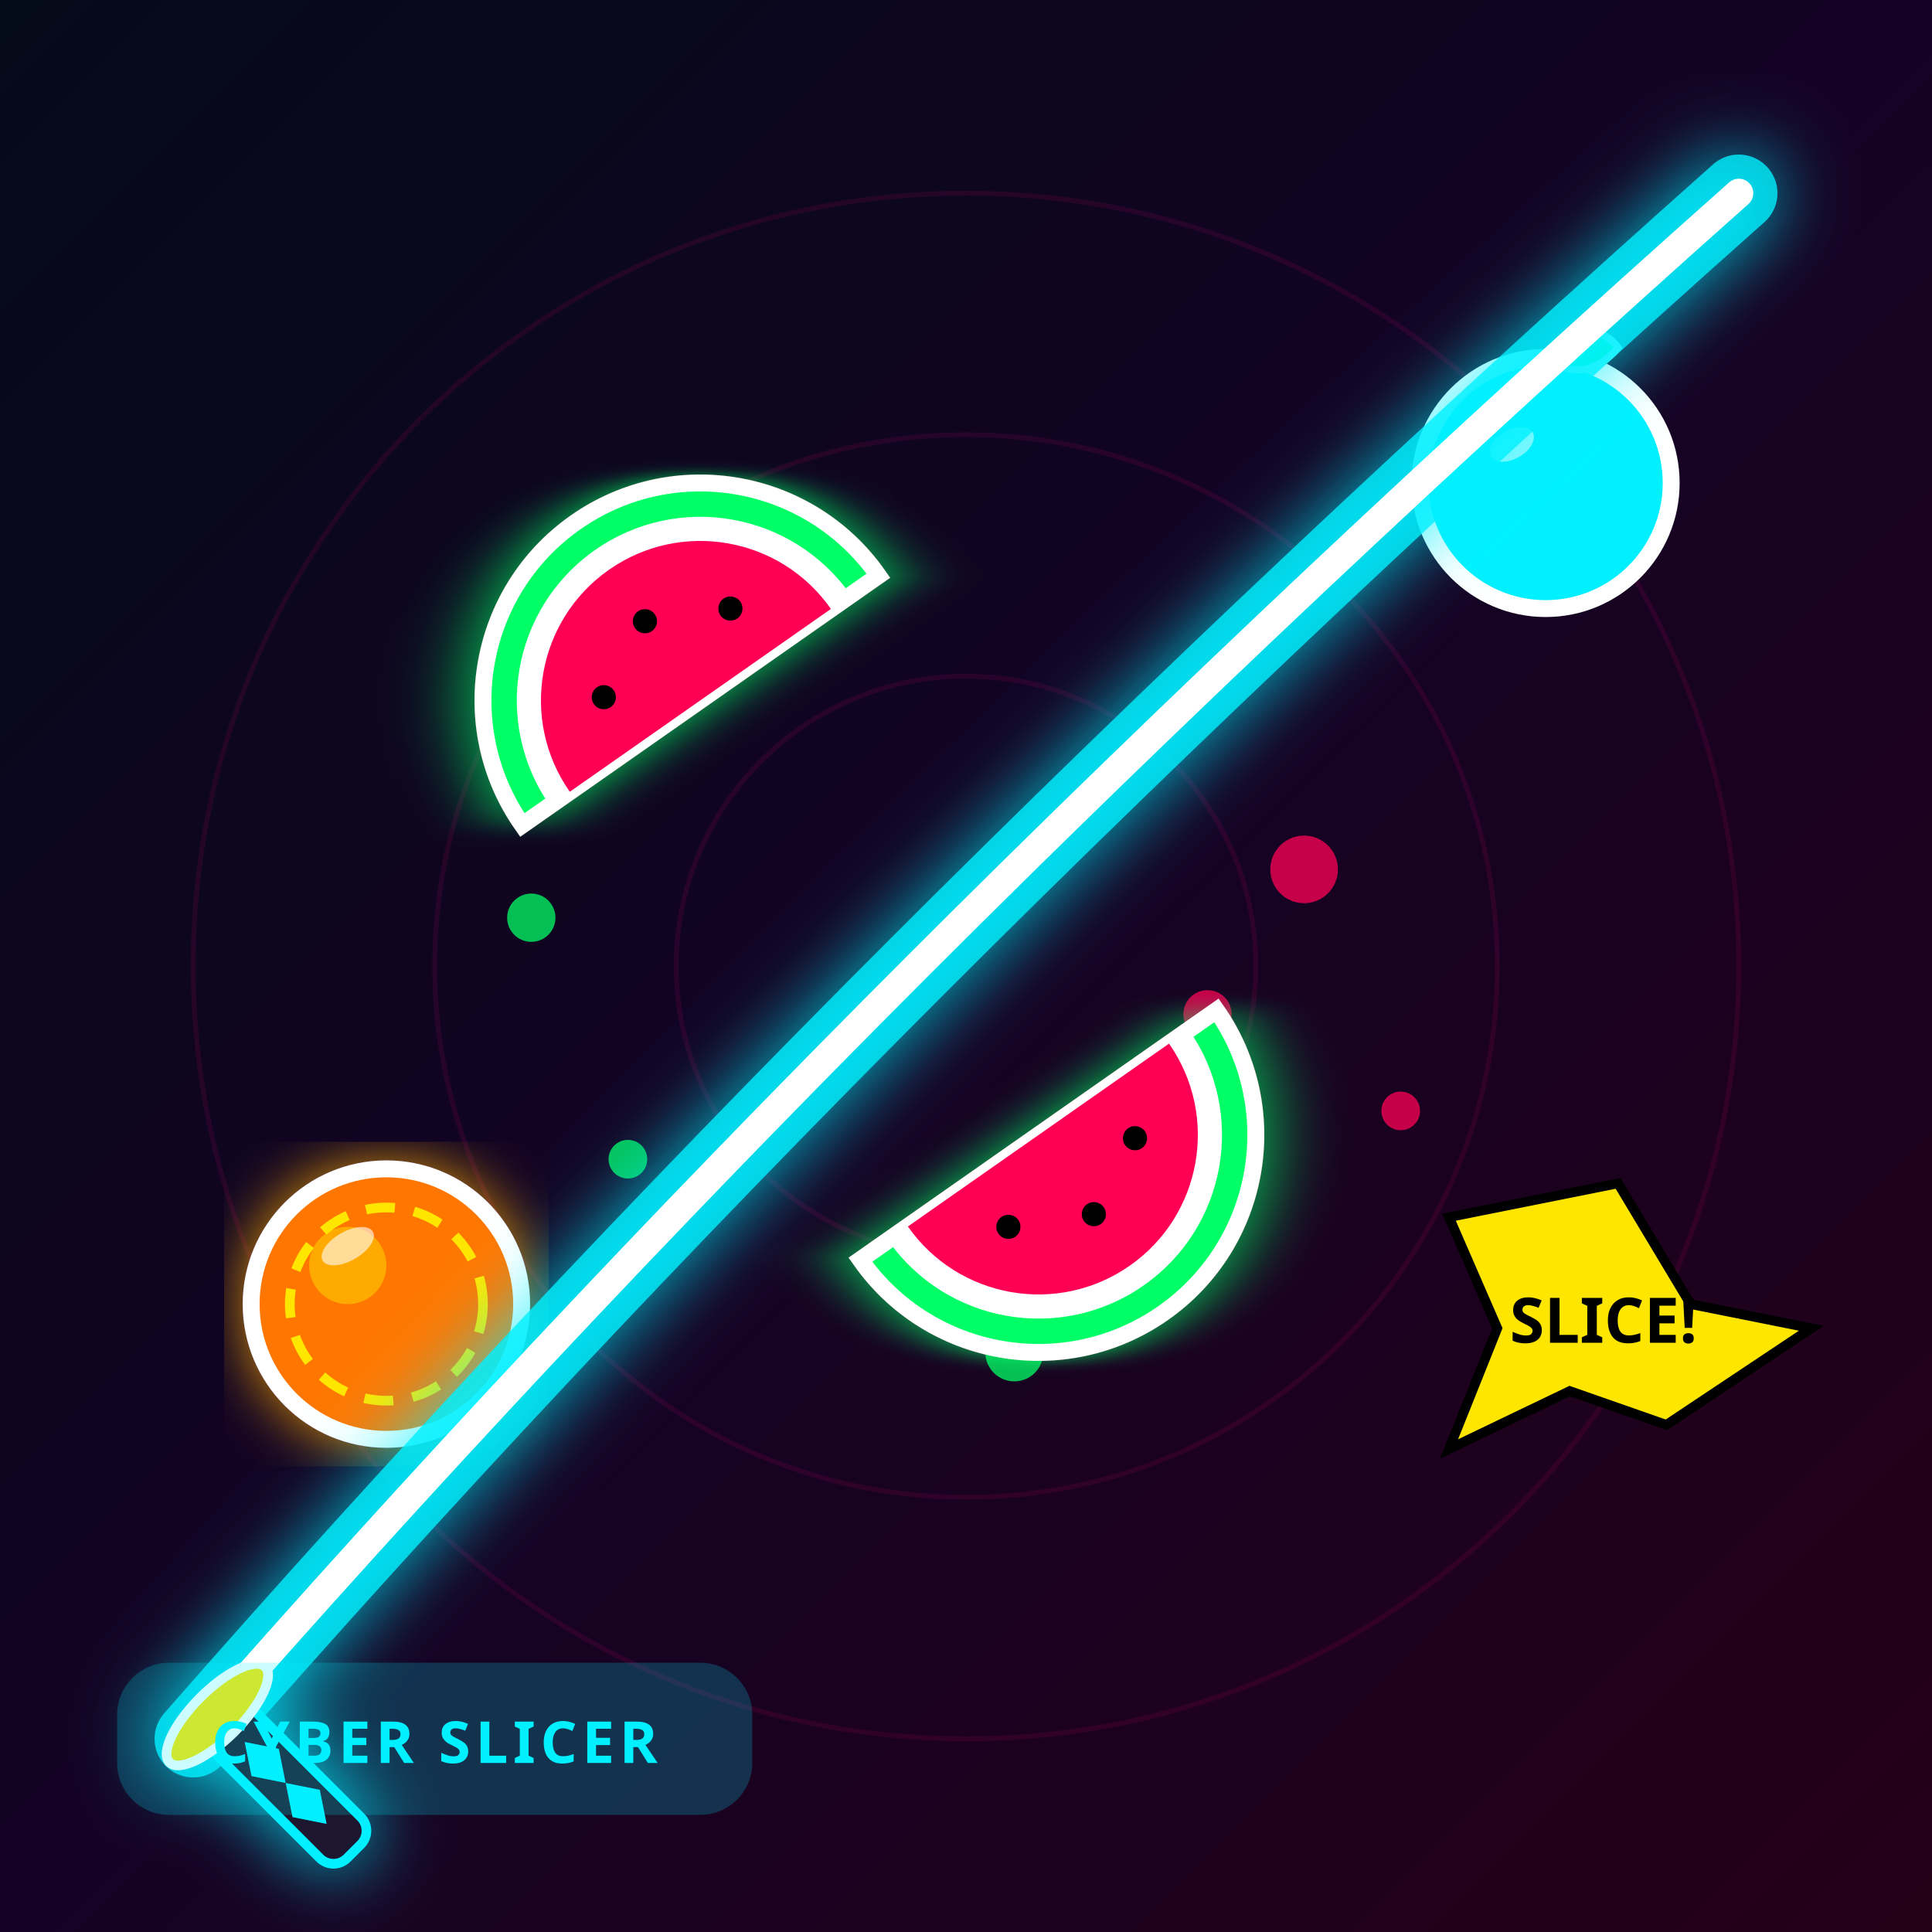
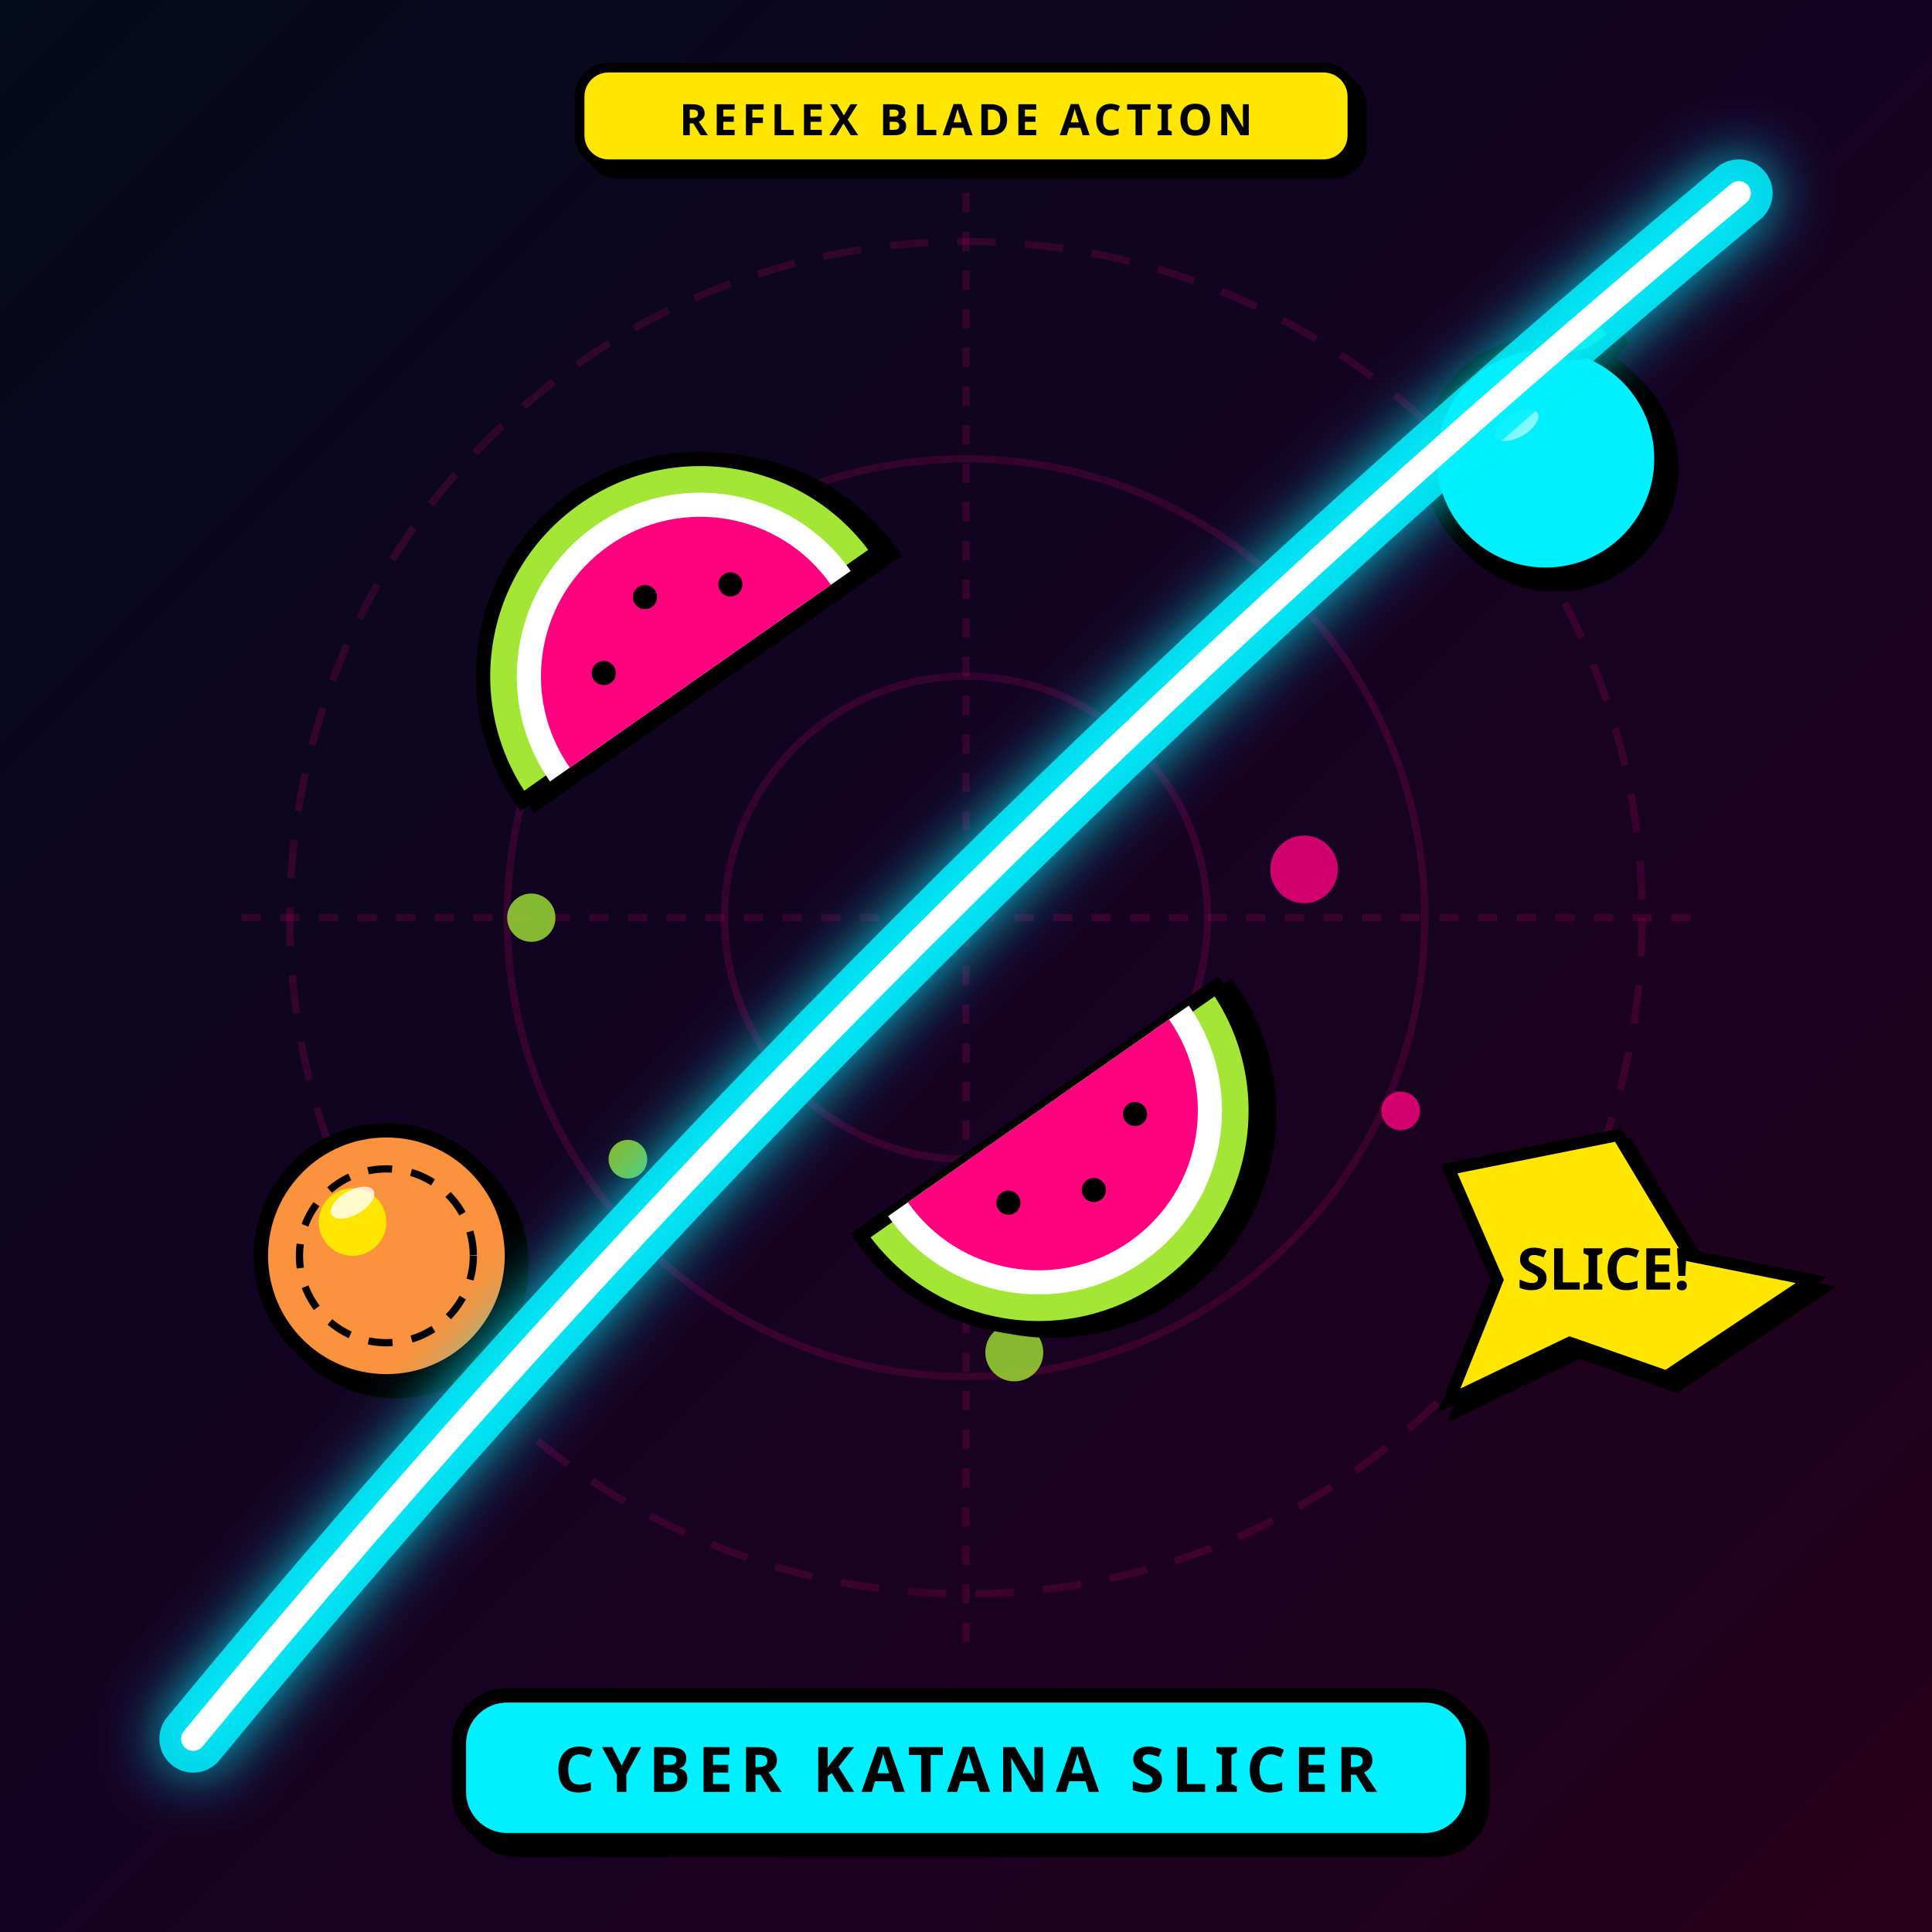
<svg xmlns="http://www.w3.org/2000/svg" viewBox="0 0 400 400" width="100%" height="100%">
  <defs>
-     <linearGradient id="sliceBg" x1="0%" y1="0%" x2="100%" y2="100%">
-       <stop offset="0%" stop-color="#040b19" />
+     <linearGradient id="sliceBgDark" x1="0%" y1="0%" x2="100%" y2="100%">
+       <stop offset="0%" stop-color="#040B19" />
      <stop offset="50%" stop-color="#140224" />
      <stop offset="100%" stop-color="#260017" />
    </linearGradient>
+     <linearGradient id="sliceBgLight" x1="0%" y1="0%" x2="100%" y2="100%">
+       <stop offset="0%" stop-color="#FFFDF0" />
+       <stop offset="50%" stop-color="#FFF8E7" />
+       <stop offset="100%" stop-color="#FFE4E6" />
+     </linearGradient>
    <filter id="bladeGlow">
-       <feDropShadow dx="0" dy="0" stdDeviation="8" flood-color="#00f0ff" flood-opacity="0.95" />
+       <feDropShadow dx="0" dy="0" stdDeviation="6" flood-color="#00F0FF" flood-opacity="0.95" />
    </filter>
-     <filter id="melonGlow">
-       <feDropShadow dx="0" dy="0" stdDeviation="6" flood-color="#00ff66" flood-opacity="0.85" />
+     <filter id="brutalShadow" x="-10%" y="-10%" width="130%" height="130%">
+       <feDropShadow dx="4" dy="4" stdDeviation="0" flood-color="#000000" flood-opacity="1" />
    </filter>
-     <filter id="orangeGlow">
-       <feDropShadow dx="0" dy="0" stdDeviation="6" flood-color="#ffaa00" flood-opacity="0.85" />
+     <filter id="brutalShadowSm" x="-10%" y="-10%" width="130%" height="130%">
+       <feDropShadow dx="2" dy="2" stdDeviation="0" flood-color="#000000" flood-opacity="1" />
    </filter>
  </defs>
-   <rect width="400" height="400" fill="url(#sliceBg)" />
-   <g stroke="#ff007f" stroke-width="1" opacity="0.1">
-     <circle cx="200" cy="200" r="160" fill="none" />
-     <circle cx="200" cy="200" r="110" fill="none" />
-     <circle cx="200" cy="200" r="60" fill="none" />
+   <style>
+     .theme-bg { fill: url(#sliceBgDark); }
+     .theme-grid-line { stroke: #FF007F; stroke-opacity: 0.15; }
+     .theme-badge-rect { fill: #00F0FF; stroke: #000000; }
+     .theme-badge-text { fill: #000000; }
+     .theme-tag-rect { fill: #FFE600; stroke: #000000; }
+     .theme-tag-text { fill: #000000; }
+ 
+     @media (prefers-color-scheme: light) {
+       .theme-bg { fill: url(#sliceBgLight); }
+       .theme-grid-line { stroke: #000000; stroke-opacity: 0.1; }
+       .theme-badge-rect { fill: #00F0FF; stroke: #000000; }
+       .theme-badge-text { fill: #000000; }
+       .theme-tag-rect { fill: #FFE600; stroke: #000000; }
+       .theme-tag-text { fill: #000000; }
+     }
+   </style>
+   <rect width="400" height="400" class="theme-bg" />
+   <g class="theme-grid-line" stroke-width="1.5">
+     <circle cx="200" cy="190" r="140" fill="none" stroke-dasharray="8,6" />
+     <circle cx="200" cy="190" r="95" fill="none" />
+     <circle cx="200" cy="190" r="50" fill="none" />
+     <line x1="50" y1="190" x2="350" y2="190" stroke-dasharray="4,4" />
+     <line x1="200" y1="40" x2="200" y2="340" stroke-dasharray="4,4" />
  </g>
-   <g fill="#ff0055" opacity="0.75">
+   <g fill="#FF007F" opacity="0.8">
    <circle cx="160" cy="110" r="6" />
    <circle cx="140" cy="130" r="4.5" />
    <circle cx="250" cy="210" r="5" />
    <circle cx="270" cy="180" r="7" />
    <circle cx="290" cy="230" r="4" />
  </g>
-   <g fill="#00ff66" opacity="0.75">
+   <g fill="#A3E635" opacity="0.8">
    <circle cx="110" cy="190" r="5" />
    <circle cx="130" cy="240" r="4" />
    <circle cx="210" cy="280" r="6" />
  </g>
-   <g filter="url(#melonGlow)" transform="translate(145, 145) rotate(-35)">
-     <path d="M -45,0 A 45 45 0 0 1 45,0 Z" fill="#00ff66" stroke="#ffffff" stroke-width="3.5" />
-     <path d="M -38,0 A 38 38 0 0 1 38,0 Z" fill="#ffffff" />
-     <path d="M -33,0 A 33 33 0 0 1 33,0 Z" fill="#ff0055" />
-     <circle cx="-16" cy="-12" r="2.5" fill="#000" />
-     <circle cx="0" cy="-20" r="2.5" fill="#000" />
-     <circle cx="16" cy="-12" r="2.5" fill="#000" />
+   <g transform="translate(145, 140) rotate(-35)" filter="url(#brutalShadowSm)">
+     <path d="M -45,0 A 45 45 0 0 1 45,0 Z" fill="#A3E635" stroke="#000000" stroke-width="3" />
+     <path d="M -38,0 A 38 38 0 0 1 38,0 Z" fill="#FFFFFF" />
+     <path d="M -33,0 A 33 33 0 0 1 33,0 Z" fill="#FF007F" />
+     <circle cx="-16" cy="-12" r="2.5" fill="#000000" />
+     <circle cx="0" cy="-20" r="2.5" fill="#000000" />
+     <circle cx="16" cy="-12" r="2.5" fill="#000000" />
  </g>
-   <g filter="url(#melonGlow)" transform="translate(215, 235) rotate(-35)">
-     <path d="M -45,0 A 45 45 0 0 0 45,0 Z" fill="#00ff66" stroke="#ffffff" stroke-width="3.5" />
-     <path d="M -38,0 A 38 38 0 0 0 38,0 Z" fill="#ffffff" />
-     <path d="M -33,0 A 33 33 0 0 0 33,0 Z" fill="#ff0055" />
-     <circle cx="-16" cy="12" r="2.5" fill="#000" />
-     <circle cx="0" cy="20" r="2.5" fill="#000" />
-     <circle cx="16" cy="12" r="2.5" fill="#000" />
+   <g transform="translate(215, 230) rotate(-35)" filter="url(#brutalShadowSm)">
+     <path d="M -45,0 A 45 45 0 0 0 45,0 Z" fill="#A3E635" stroke="#000000" stroke-width="3" />
+     <path d="M -38,0 A 38 38 0 0 0 38,0 Z" fill="#FFFFFF" />
+     <path d="M -33,0 A 33 33 0 0 0 33,0 Z" fill="#FF007F" />
+     <circle cx="-16" cy="12" r="2.5" fill="#000000" />
+     <circle cx="0" cy="20" r="2.5" fill="#000000" />
+     <circle cx="16" cy="12" r="2.5" fill="#000000" />
  </g>
-   <g filter="url(#orangeGlow)" transform="translate(80, 270)">
-     <circle cx="0" cy="0" r="28" fill="#ff7700" stroke="#ffffff" stroke-width="3.5" />
-     <circle cx="-8" cy="-8" r="8" fill="#ffaa00" />
-     <circle cx="0" cy="0" r="20" fill="none" stroke="#ffe600" stroke-width="2" stroke-dasharray="6,4" />
-     <ellipse cx="-8" cy="-12" rx="6" ry="3" fill="#ffffff" opacity="0.6" transform="rotate(-30 -8 -12)" />
+   <g transform="translate(80, 260)" filter="url(#brutalShadowSm)">
+     <circle cx="0" cy="0" r="26" fill="#FB923C" stroke="#000000" stroke-width="3" />
+     <circle cx="-7" cy="-7" r="7" fill="#FFE600" />
+     <circle cx="0" cy="0" r="18" fill="none" stroke="#000000" stroke-width="1.5" stroke-dasharray="5,4" />
+     <ellipse cx="-7" cy="-11" rx="5" ry="2.5" fill="#FFFFFF" opacity="0.8" transform="rotate(-30 -7 -11)" />
  </g>
-   <g transform="translate(320, 100)">
-     <circle cx="0" cy="0" r="26" fill="#00f0ff" stroke="#ffffff" stroke-width="3.5" />
-     <path d="M 0,-26 Q 10,-35 15,-28 Q 8,-20 0,-26" fill="#00ff66" stroke="#fff" stroke-width="1.5" />
-     <ellipse cx="-7" cy="-8" rx="5" ry="3" fill="#ffffff" opacity="0.7" transform="rotate(-30 -7 -8)" />
+   <g transform="translate(320, 95)" filter="url(#brutalShadowSm)">
+     <circle cx="0" cy="0" r="24" fill="#00F0FF" stroke="#000000" stroke-width="3" />
+     <path d="M 0,-24 Q 10,-32 14,-26 Q 7,-18 0,-24" fill="#A3E635" stroke="#000000" stroke-width="2" />
+     <ellipse cx="-6" cy="-7" rx="5" ry="2.5" fill="#FFFFFF" opacity="0.8" transform="rotate(-30 -6 -7)" />
  </g>
  <g filter="url(#bladeGlow)">
-     <path d="M 40,360 Q 180,200 360,40" stroke="#00f0ff" stroke-width="16" stroke-linecap="round" fill="none" opacity="0.8" />
-     <path d="M 40,360 Q 180,200 360,40" stroke="#ffffff" stroke-width="6" stroke-linecap="round" fill="none" />
-     <g transform="translate(45, 355) rotate(-45)">
-       <rect x="-6" y="0" width="12" height="40" rx="4" fill="#1b122e" stroke="#00f0ff" stroke-width="2" />
-       <ellipse cx="0" cy="0" rx="14" ry="5" fill="#ffe600" stroke="#fff" stroke-width="2" />
-       <polygon points="0,8 4,14 0,20 -4,14" fill="#00f0ff" />
-       <polygon points="0,20 4,26 0,32 -4,26" fill="#00f0ff" />
-     </g>
+     <path d="M 40,360 Q 180,190 360,40" stroke="#00F0FF" stroke-width="14" stroke-linecap="round" fill="none" opacity="0.85" />
+     <path d="M 40,360 Q 180,190 360,40" stroke="#FFFFFF" stroke-width="5" stroke-linecap="round" fill="none" />
  </g>
-   <g transform="translate(300, 270)">
-     <polygon points="0,-18 35,-25 50,0 75,5 45,25 25,18 0,30 10,5" fill="#ffe600" stroke="#000" stroke-width="2" />
-     <text x="32" y="8" font-family="'Arial Black', sans-serif" font-size="13" fill="#000" font-weight="900" text-anchor="middle">SLICE!</text>
+   <g transform="translate(300, 260)" filter="url(#brutalShadowSm)">
+     <polygon points="0,-18 35,-25 50,0 75,5 45,25 25,18 0,30 10,5" fill="#FFE600" stroke="#000000" stroke-width="2.5" />
+     <text x="32" y="7" font-family="'Impact', 'Arial Black', sans-serif" font-size="12" fill="#000000" font-weight="900" text-anchor="middle">SLICE!</text>
  </g>
-   <rect x="25" y="345" width="130" height="30" rx="10" fill="#00f0ff" opacity="0.2" stroke="#00f0ff" stroke-width="1.5" />
-   <text x="90" y="365" fill="#00f0ff" font-family="'Arial Black', sans-serif" font-size="12" font-weight="900" text-anchor="middle" letter-spacing="1">CYBER SLICER</text>
+   <g transform="translate(200, 24)" filter="url(#brutalShadowSm)">
+     <rect x="-80" y="-10" width="160" height="20" rx="6" class="theme-tag-rect" stroke-width="2" />
+     <text x="0" y="4" class="theme-tag-text" font-family="'Impact', 'Arial Black', sans-serif" font-size="9" font-weight="900" text-anchor="middle" letter-spacing="1">REFLEX BLADE ACTION</text>
+   </g>
+   <g transform="translate(200, 366)" filter="url(#brutalShadowSm)">
+     <rect x="-105" y="-15" width="210" height="30" rx="10" class="theme-badge-rect" stroke-width="3" />
+     <text x="0" y="5" class="theme-badge-text" font-family="'Impact', 'Arial Black', sans-serif" font-size="13" font-weight="900" text-anchor="middle" letter-spacing="1.5">CYBER KATANA SLICER</text>
+   </g>
</svg>
